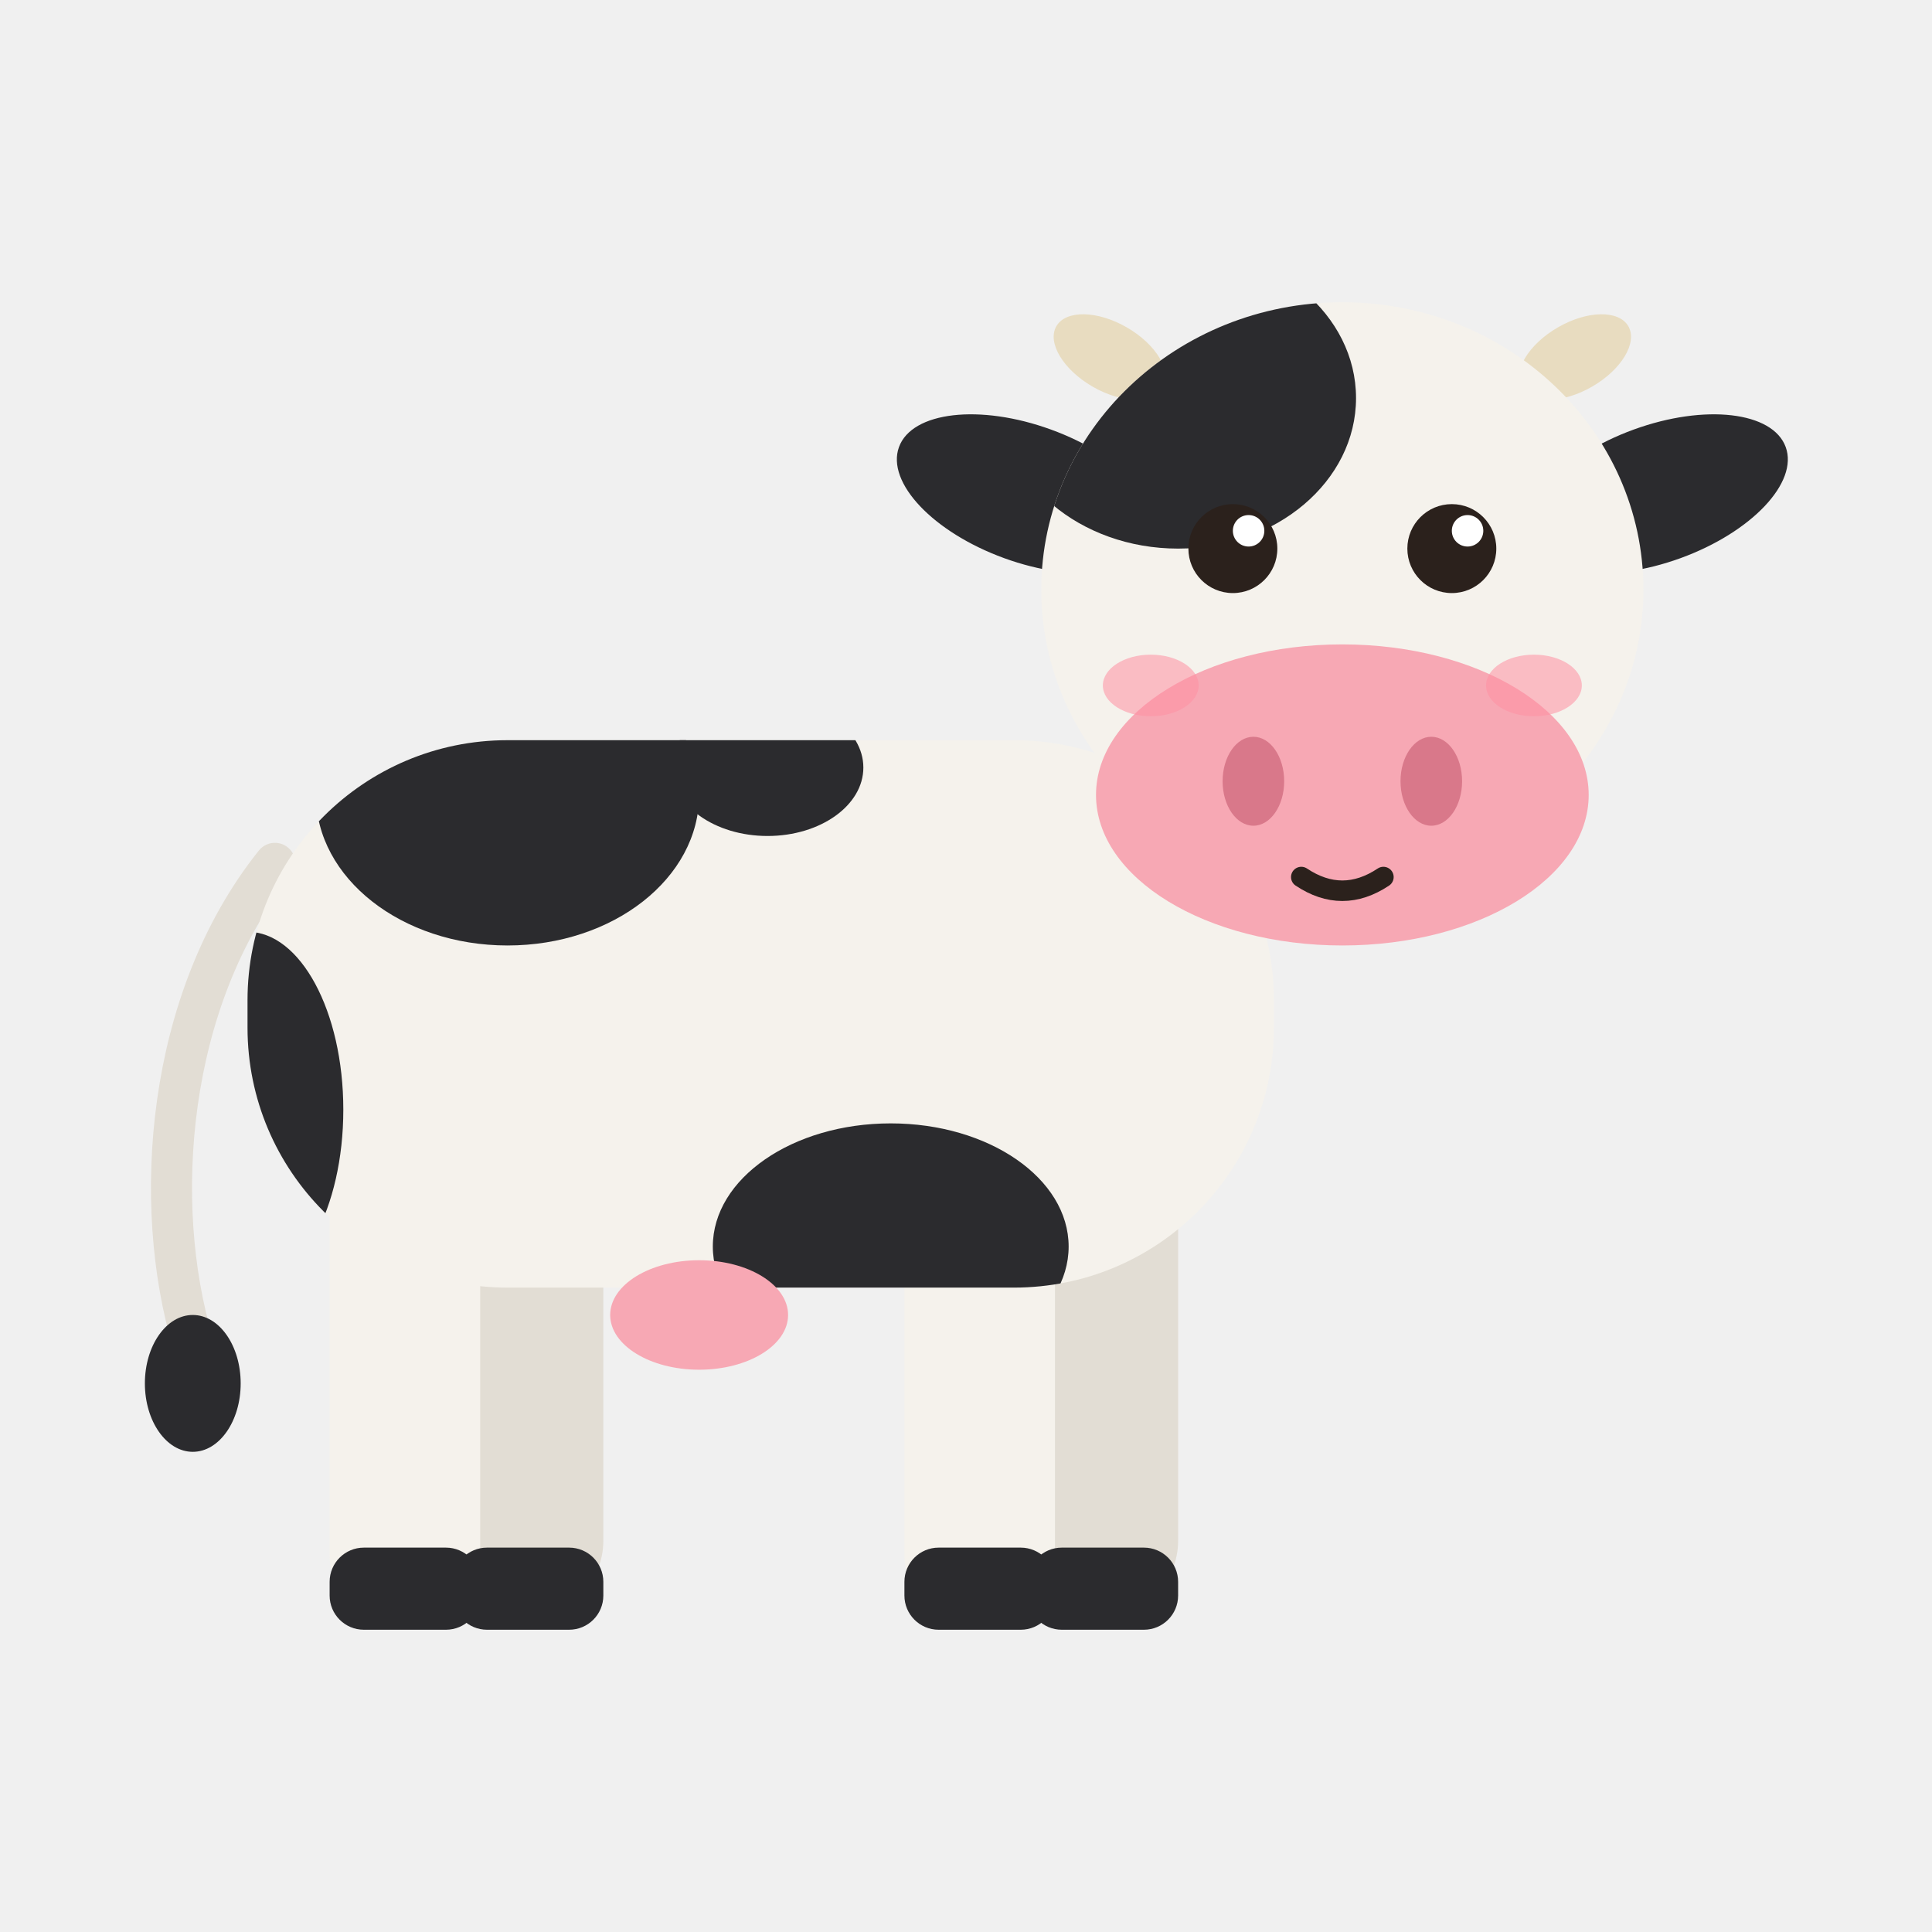
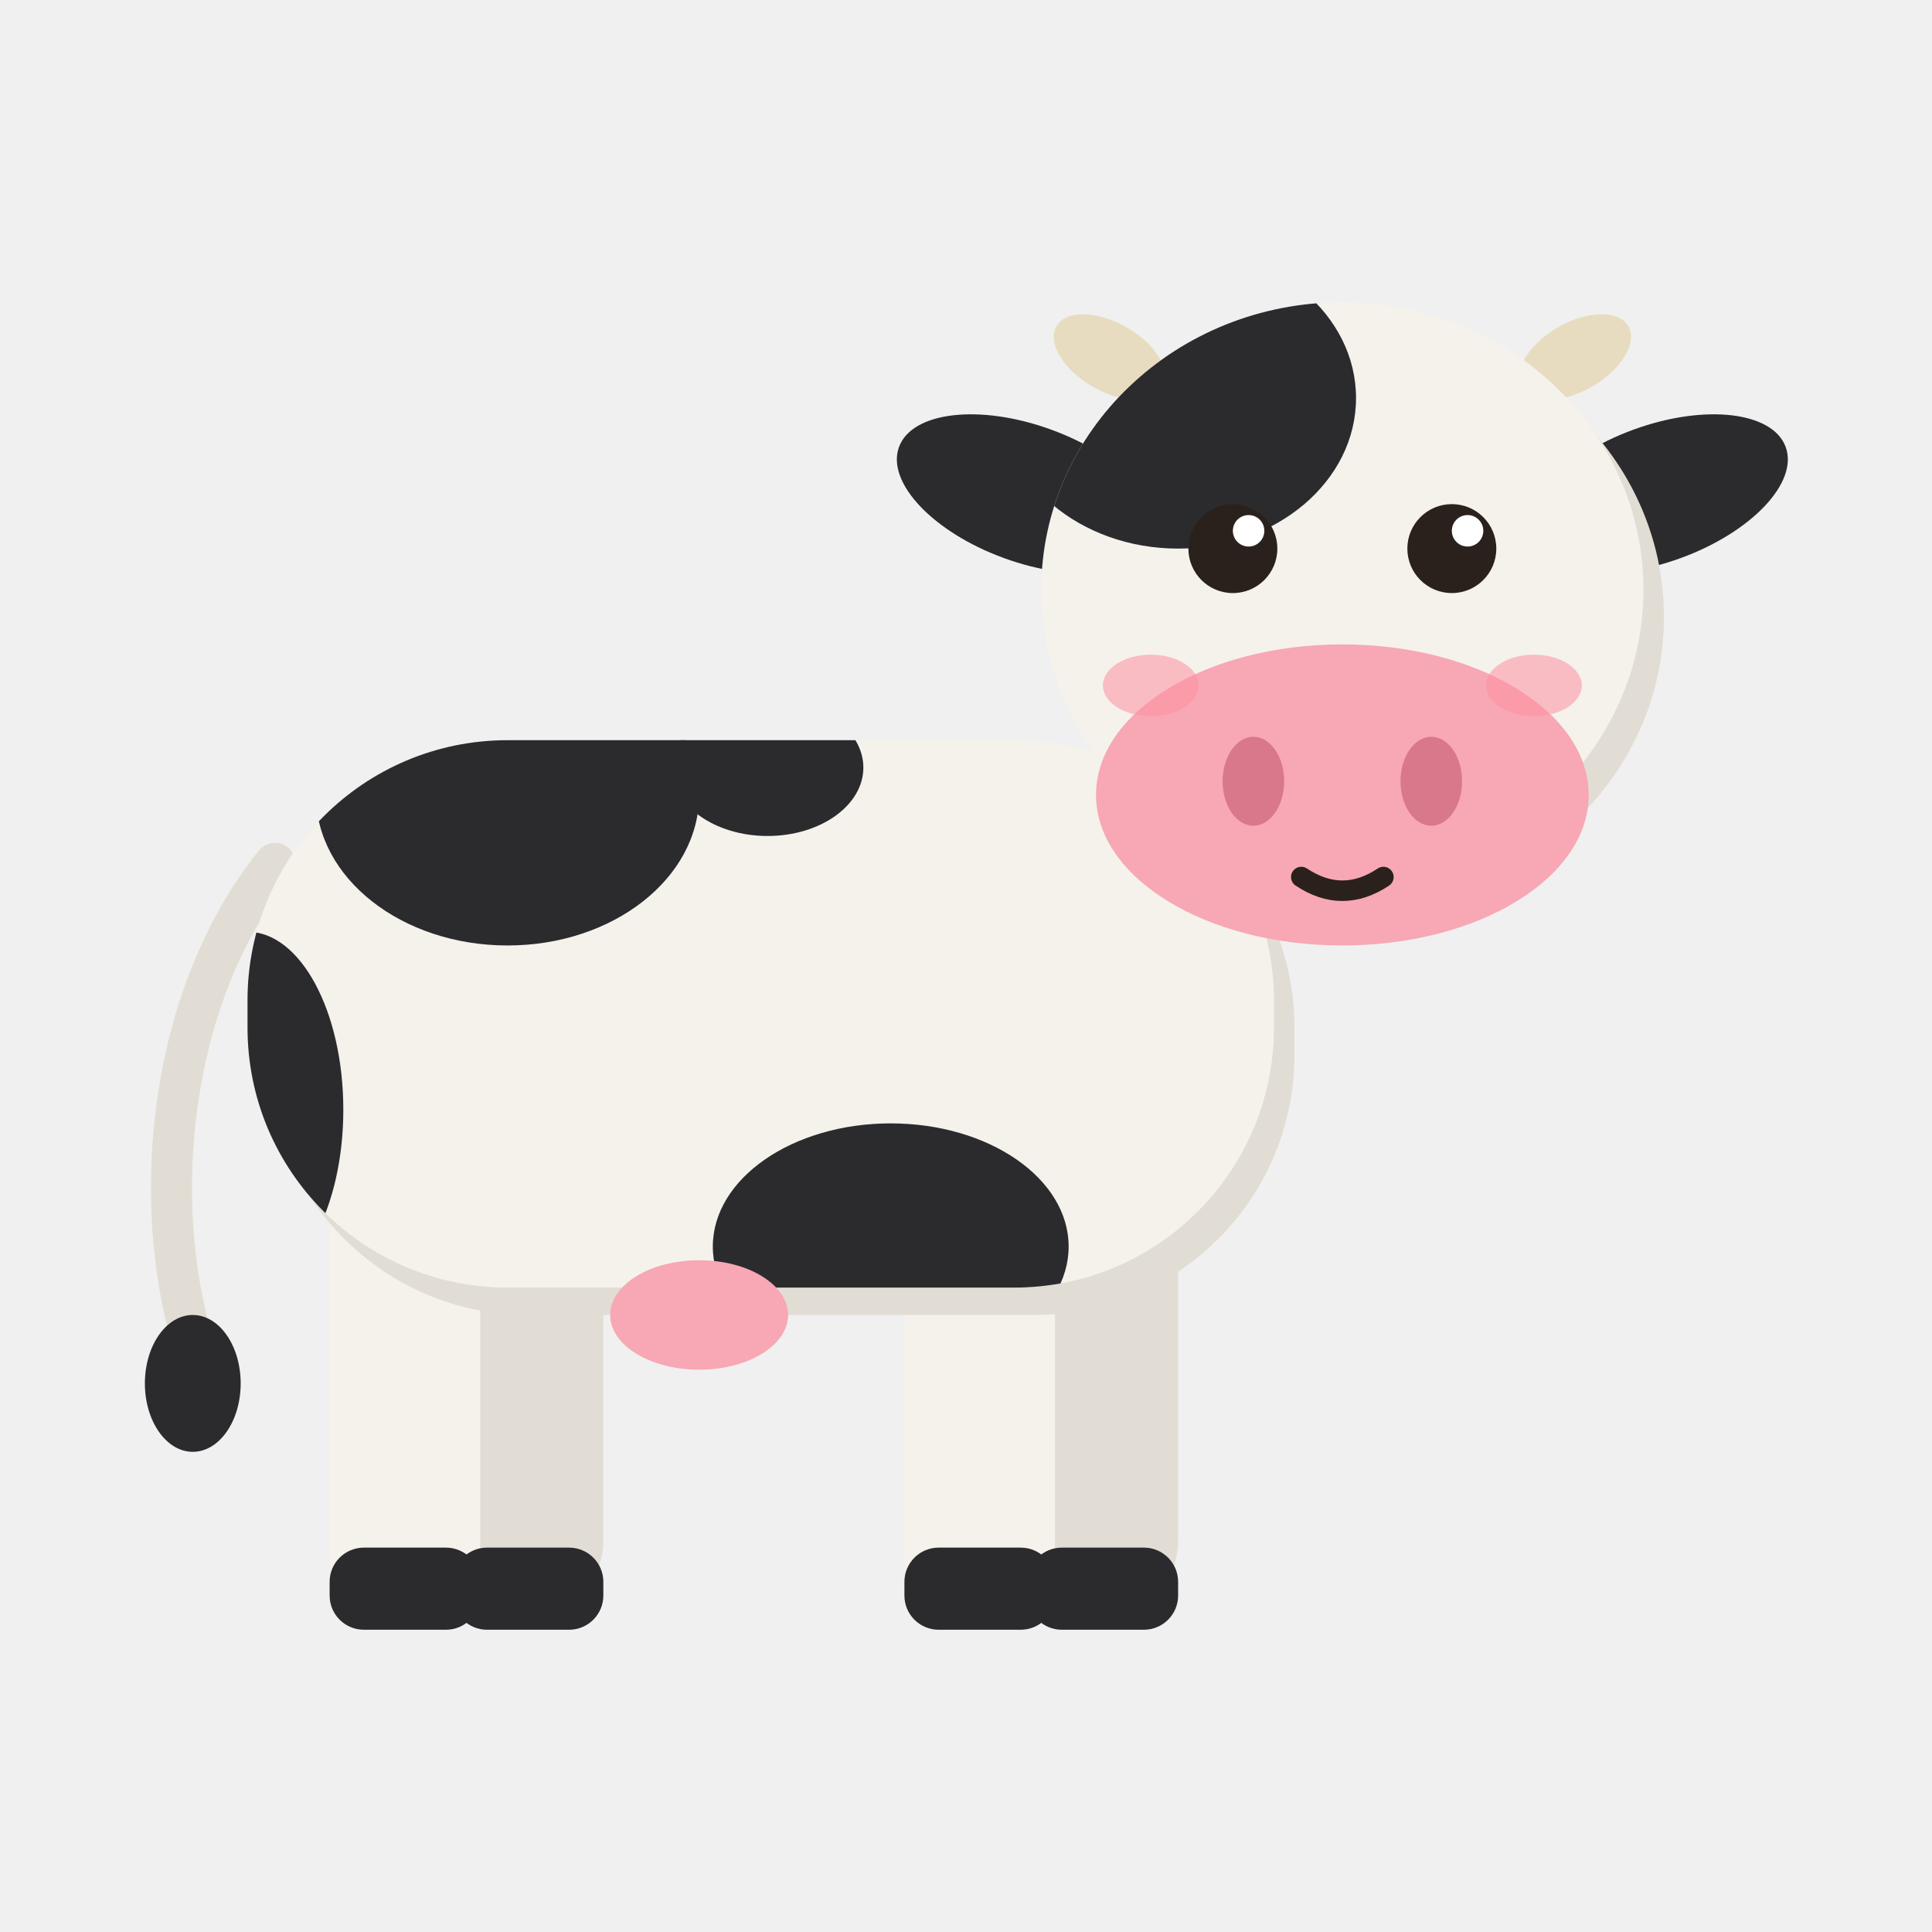
<svg xmlns="http://www.w3.org/2000/svg" viewBox="0 0 400 400" width="400" height="400">
  <defs>
    <clipPath id="cb4aa9712">
      <path d="M-62,-44 L12,-44 A38,38 0 0 1 50,-6 L50,-2 A38,38 0 0 1 12,36 L-62,36 A38,38 0 0 1 -100,-2 L-100,-6 A38,38 0 0 1 -62,-44Z" />
    </clipPath>
    <clipPath id="cdfd5b10b">
      <path d="M104,-66 C104,-42.8 84.3,-24 60,-24 C35.7,-24 16,-42.8 16,-66 C16,-89.2 35.7,-108 60,-108 C84.3,-108 104,-89.2 104,-66Z" />
    </clipPath>
  </defs>
  <g transform="translate(200.0 200.0) scale(1.4167) translate(-5 11)">
    <path d="M-96,-26 C-112,-6 -114,24 -108,44" stroke="#E2DDD4" stroke-width="6" fill="none" stroke-linecap="round" stroke-linejoin="round" />
    <ellipse cx="-108" cy="50" rx="7" ry="10" fill="#2B2B2E" />
    <rect x="-70" y="10" width="22" height="74" rx="11" fill="#E2DDD4" />
    <rect x="14" y="10" width="22" height="74" rx="11" fill="#E2DDD4" />
    <rect x="-88" y="10" width="22" height="76" rx="11" fill="#F5F2EC" />
    <rect x="-4" y="10" width="22" height="76" rx="11" fill="#F5F2EC" />
    <rect x="-88" y="74" width="22" height="12" rx="5" fill="#2B2B2E" />
    <rect x="-4" y="74" width="22" height="12" rx="5" fill="#2B2B2E" />
    <rect x="-70" y="74" width="22" height="12" rx="5" fill="#2B2B2E" />
    <rect x="14" y="74" width="22" height="12" rx="5" fill="#2B2B2E" />
+     <g transform="translate(3 4)">
+       <path d="M-62,-44 L12,-44 A38,38 0 0 1 50,-6 L50,-2 A38,38 0 0 1 12,36 L-62,36 A38,38 0 0 1 -100,-2 L-100,-6 A38,38 0 0 1 -62,-44Z" fill="#E2DDD4" />
+     </g>
    <path d="M-62,-44 L12,-44 A38,38 0 0 1 50,-6 L50,-2 A38,38 0 0 1 12,36 L-62,36 A38,38 0 0 1 -100,-2 L-100,-6 A38,38 0 0 1 -62,-44Z" fill="#F5F2EC" />
    <g clip-path="url(#cb4aa9712)">
      <ellipse cx="-62" cy="-36" rx="28" ry="22" fill="#2B2B2E" />
      <ellipse cx="-6" cy="30" rx="26" ry="18" fill="#2B2B2E" />
      <ellipse cx="-24" cy="-40" rx="14" ry="10" fill="#2B2B2E" />
      <ellipse cx="-100" cy="10" rx="14" ry="26" fill="#2B2B2E" />
    </g>
    <ellipse cx="-34" cy="40" rx="13" ry="8" fill="#F7A8B4" />
    <ellipse cx="26" cy="-100" rx="9" ry="5" fill="#E8DCC0" transform="rotate(30 26 -100)" />
    <ellipse cx="94" cy="-100" rx="9" ry="5" fill="#E8DCC0" transform="rotate(-30 94 -100)" />
    <ellipse cx="14" cy="-80" rx="20" ry="10" fill="#2B2B2E" transform="rotate(20 14 -80)" />
    <ellipse cx="106" cy="-80" rx="20" ry="10" fill="#2B2B2E" transform="rotate(-20 106 -80)" />
+     <ellipse cx="63" cy="-62" rx="44" ry="42" fill="#E2DDD4" />
    <ellipse cx="60" cy="-66" rx="44" ry="42" fill="#F5F2EC" />
    <g clip-path="url(#cdfd5b10b)">
      <ellipse cx="36" cy="-94" rx="26" ry="22" fill="#2B2B2E" />
    </g>
    <ellipse cx="60" cy="-36" rx="36" ry="22" fill="#F7A8B4" />
    <ellipse cx="47" cy="-38" rx="4.5" ry="6.5" fill="#D9788A" />
    <ellipse cx="73" cy="-38" rx="4.5" ry="6.5" fill="#D9788A" />
    <path d="M54,-24 Q60,-20 66,-24" stroke="#2B211C" stroke-width="3" fill="none" stroke-linecap="round" />
    <circle cx="44" cy="-72" r="6.5" fill="#2B211C" />
    <circle cx="76" cy="-72" r="6.5" fill="#2B211C" />
    <circle cx="46.3" cy="-74.6" r="2.3" fill="#FFFFFF" />
    <circle cx="78.3" cy="-74.6" r="2.3" fill="#FFFFFF" />
    <ellipse cx="32" cy="-52" rx="7" ry="4.5" fill="#FF8FA3" opacity="0.55" />
    <ellipse cx="88" cy="-52" rx="7" ry="4.5" fill="#FF8FA3" opacity="0.55" />
  </g>
</svg>
